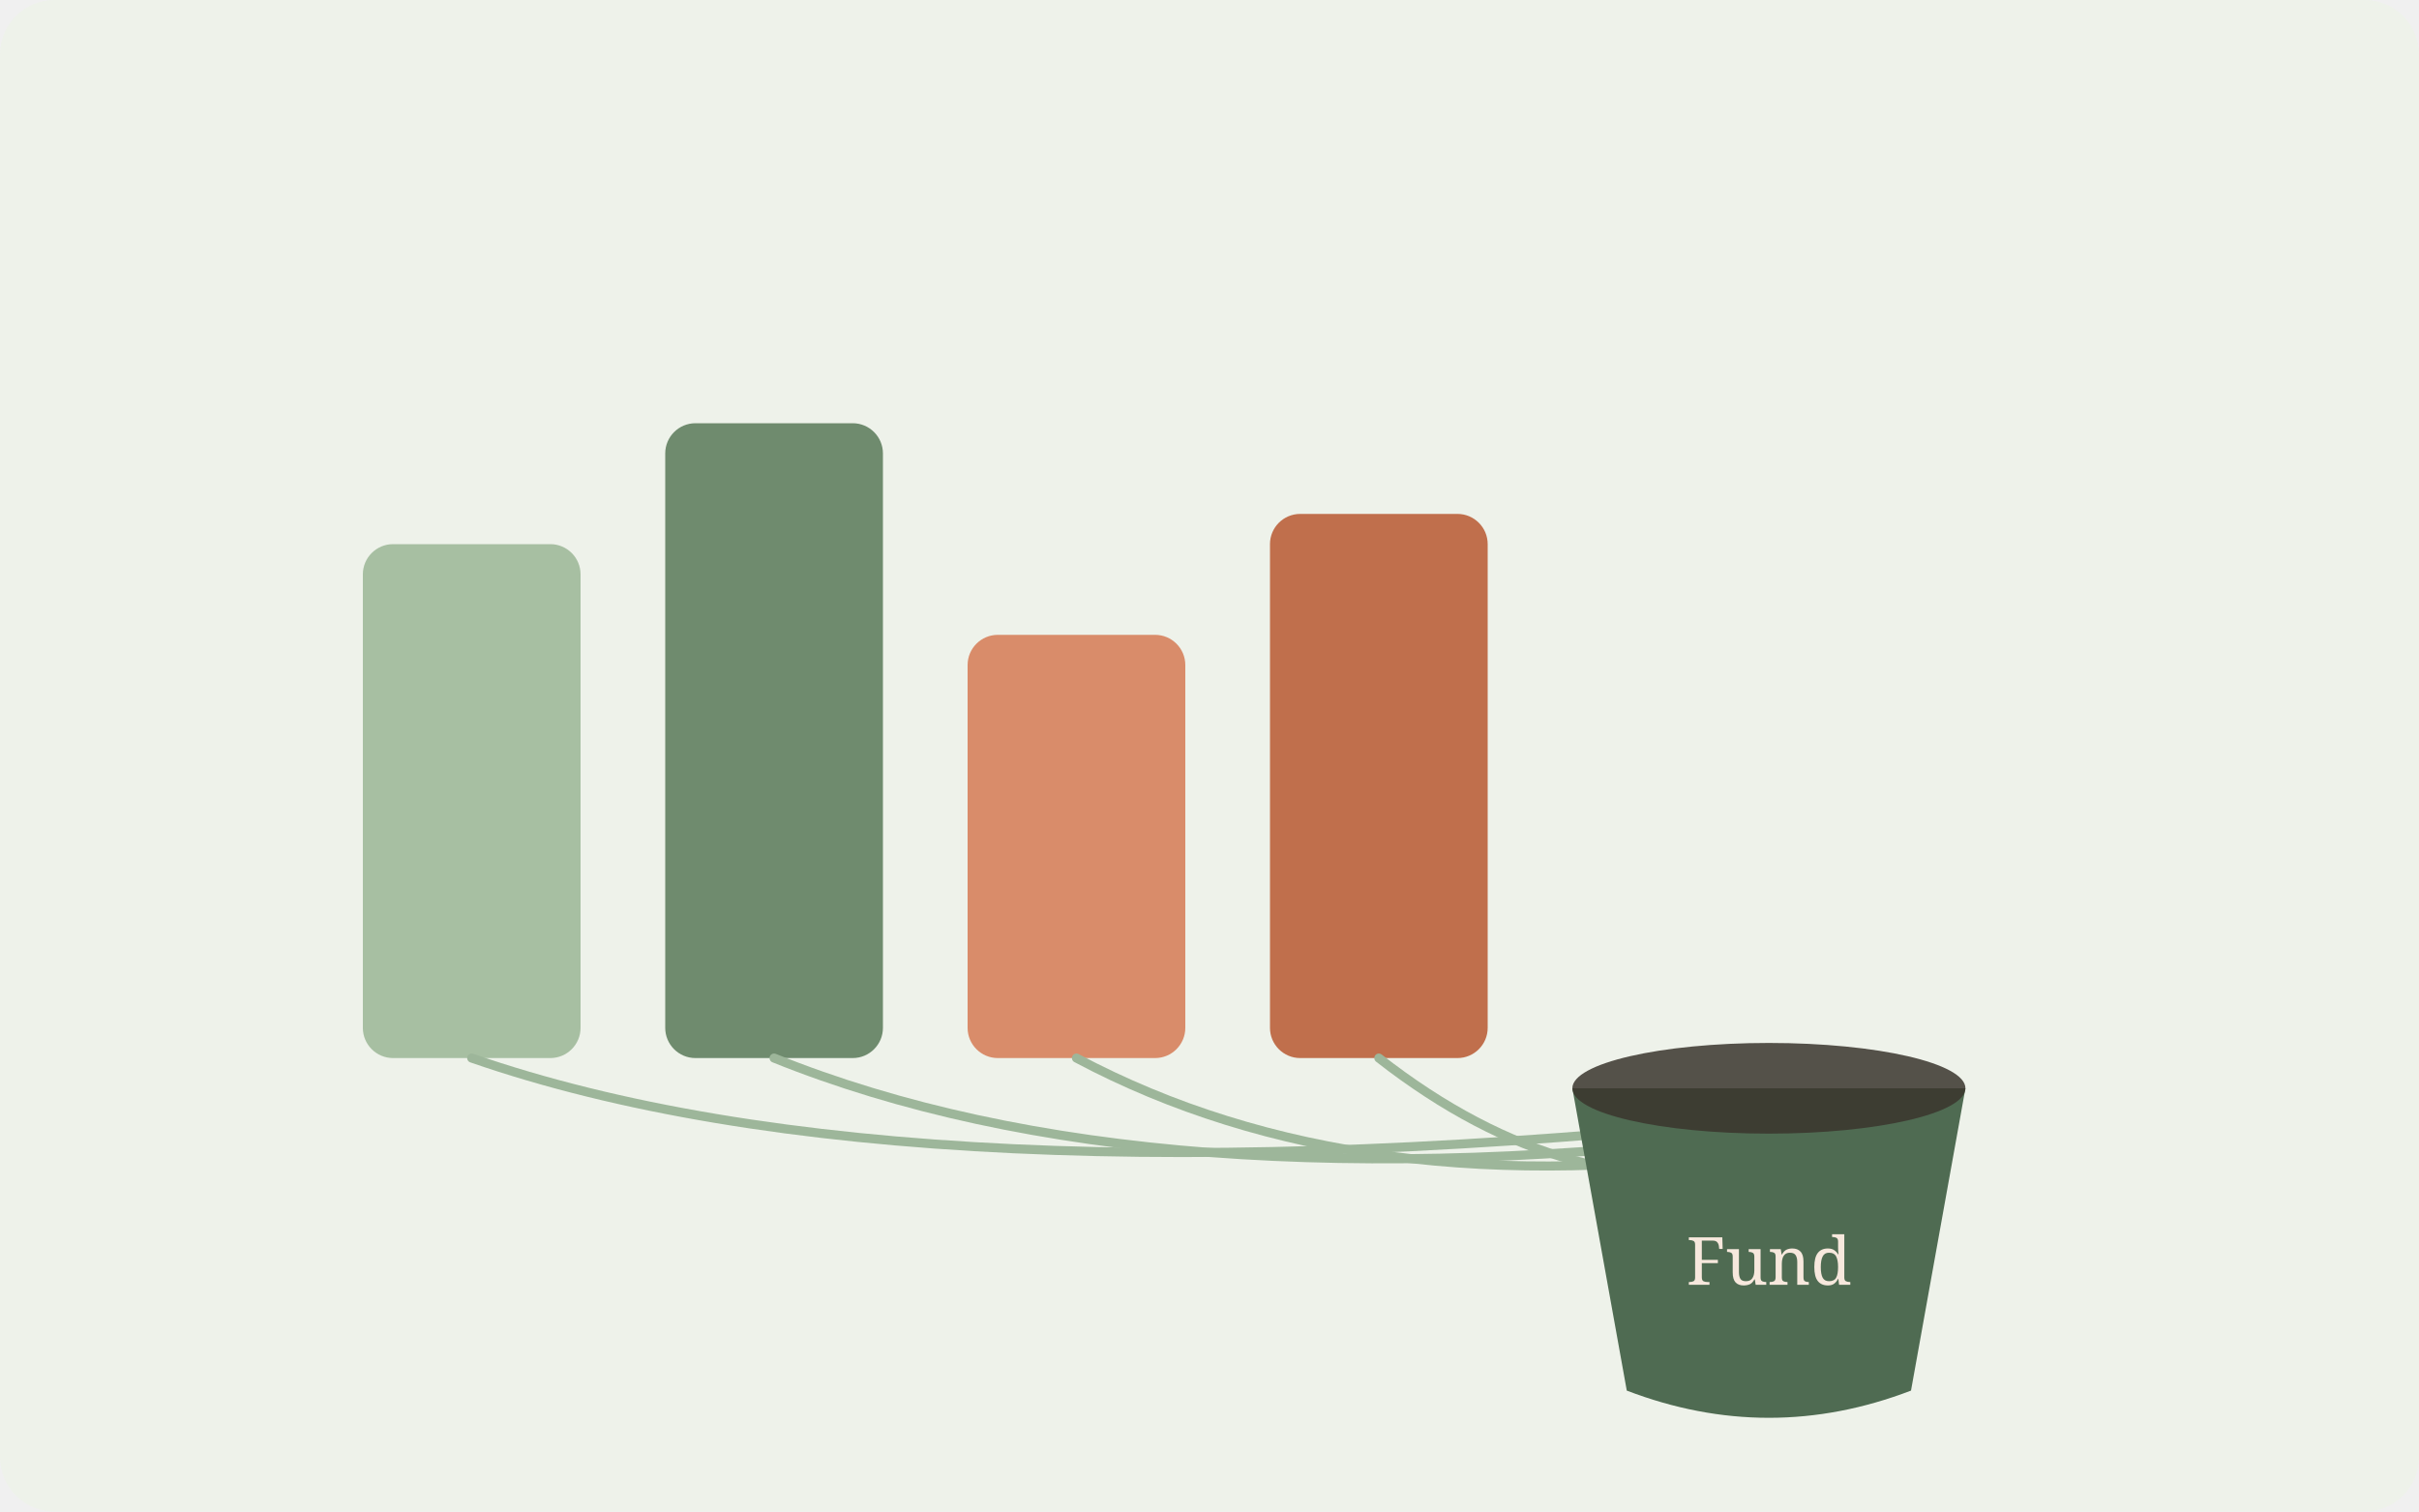
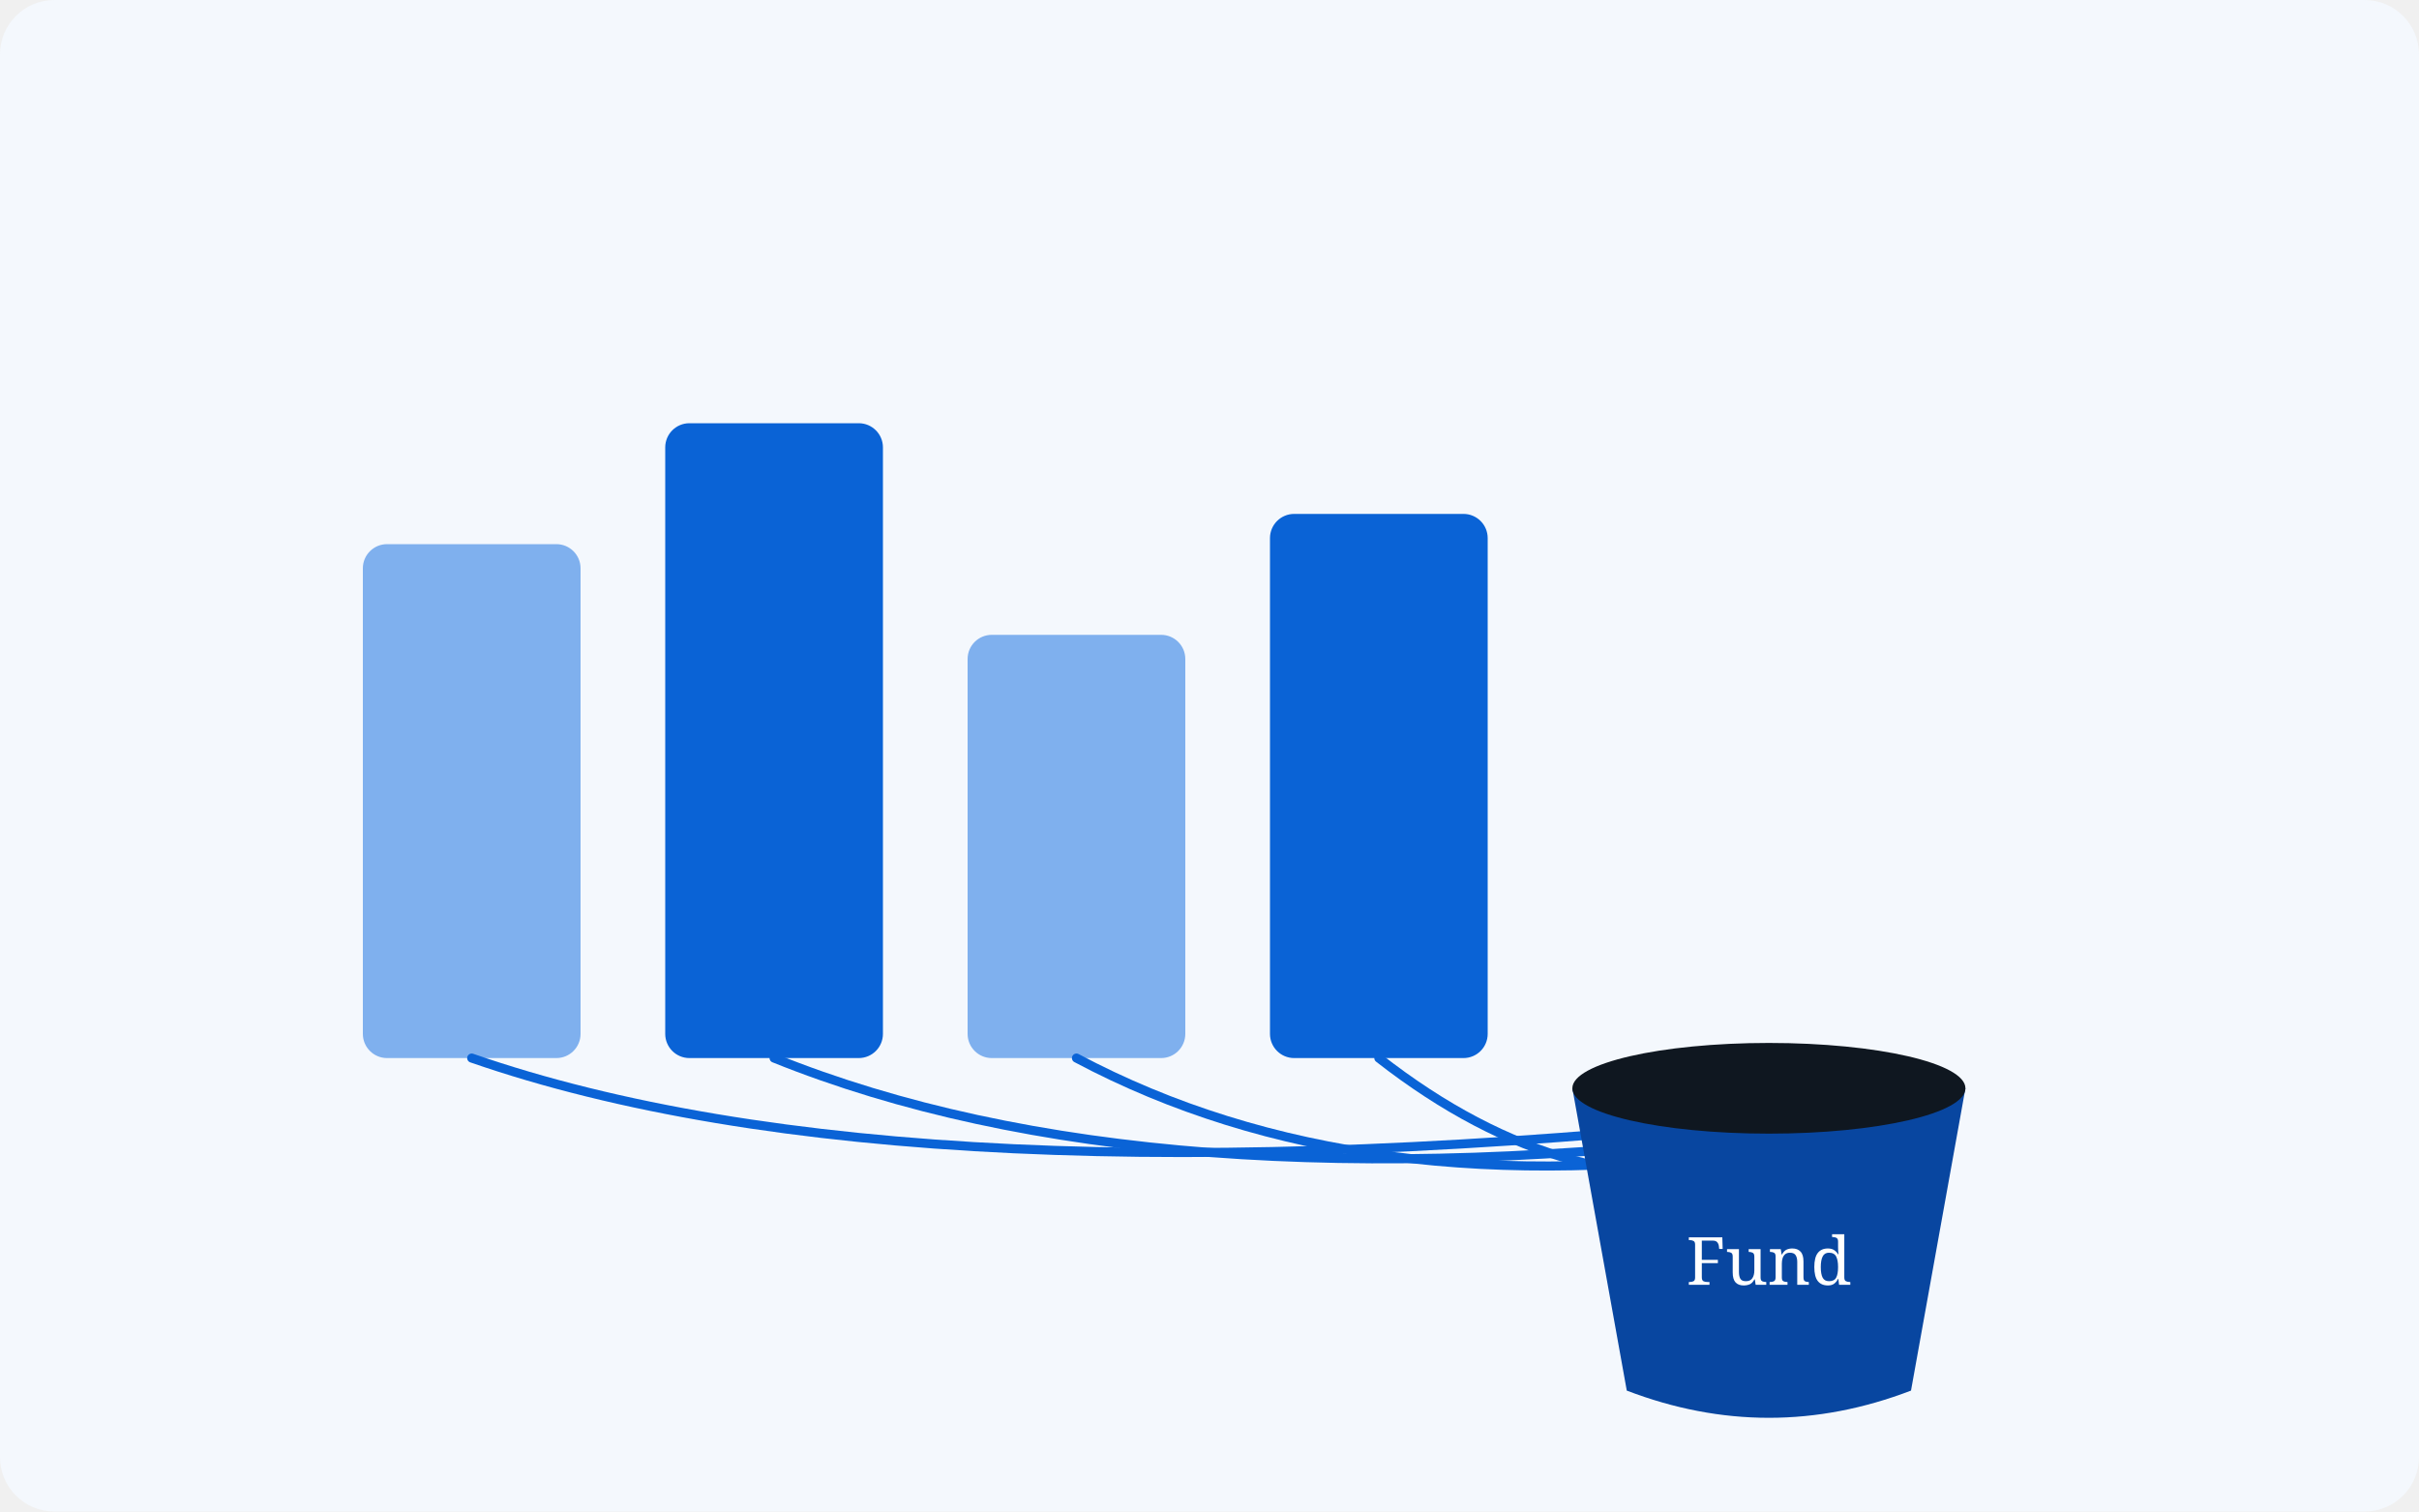
<svg xmlns="http://www.w3.org/2000/svg" viewBox="0 0 800 500" role="img" aria-label="4つの器を束ねる投資構造">
-   <rect width="800" height="500" rx="18" fill="#eef2ea" />
-   <g>
-     <rect x="120" y="180" width="72" height="170" rx="10" fill="#a7bfa2" />
-     <rect x="220" y="140" width="72" height="210" rx="10" fill="#6f8b6e" />
-     <rect x="320" y="210" width="72" height="140" rx="10" fill="#d98c6a" />
-     <rect x="420" y="170" width="72" height="180" rx="10" fill="#c06f4c" />
-   </g>
-   <g fill="none" stroke="#9db69a" stroke-width="3" stroke-linecap="round">
+   <rect width="800" height="500" rx="18" fill="#f4f8fd" />
+   <rect x="120" y="180" width="72" height="170" rx="8" fill="#7fb0ee" />
+   <rect x="220" y="140" width="72" height="210" rx="8" fill="#0a63d6" />
+   <rect x="320" y="210" width="72" height="140" rx="8" fill="#7fb0ee" />
+   <rect x="420" y="170" width="72" height="180" rx="8" fill="#0a63d6" />
+   <g fill="none" stroke="#0a63d6" stroke-width="3" stroke-linecap="round">
    <path d="M156 350 Q300 400 585 370" />
    <path d="M256 350 Q380 400 585 375" />
    <path d="M356 350 Q450 400 585 380" />
    <path d="M456 350 Q520 400 585 385" />
  </g>
-   <path d="M520 360 L650 360 L632 460 Q585 478 538 460 Z" fill="#4f6b52" />
-   <ellipse cx="585" cy="360" rx="65" ry="15" fill="#3a352d" opacity=".85" />
-   <text x="585" y="425" text-anchor="middle" fill="#f7e8dd" font-family="'Zen Old Mincho',serif" font-size="22">Fund</text>
+   <path d="M520 360 L650 360 L632 460 Q585 478 538 460 Z" fill="#0846a0" />
+   <ellipse cx="585" cy="360" rx="65" ry="15" fill="#0f1720" />
+   <text x="585" y="425" text-anchor="middle" fill="#ffffff" font-family="'Zen Old Mincho',serif" font-size="22">Fund</text>
</svg>
